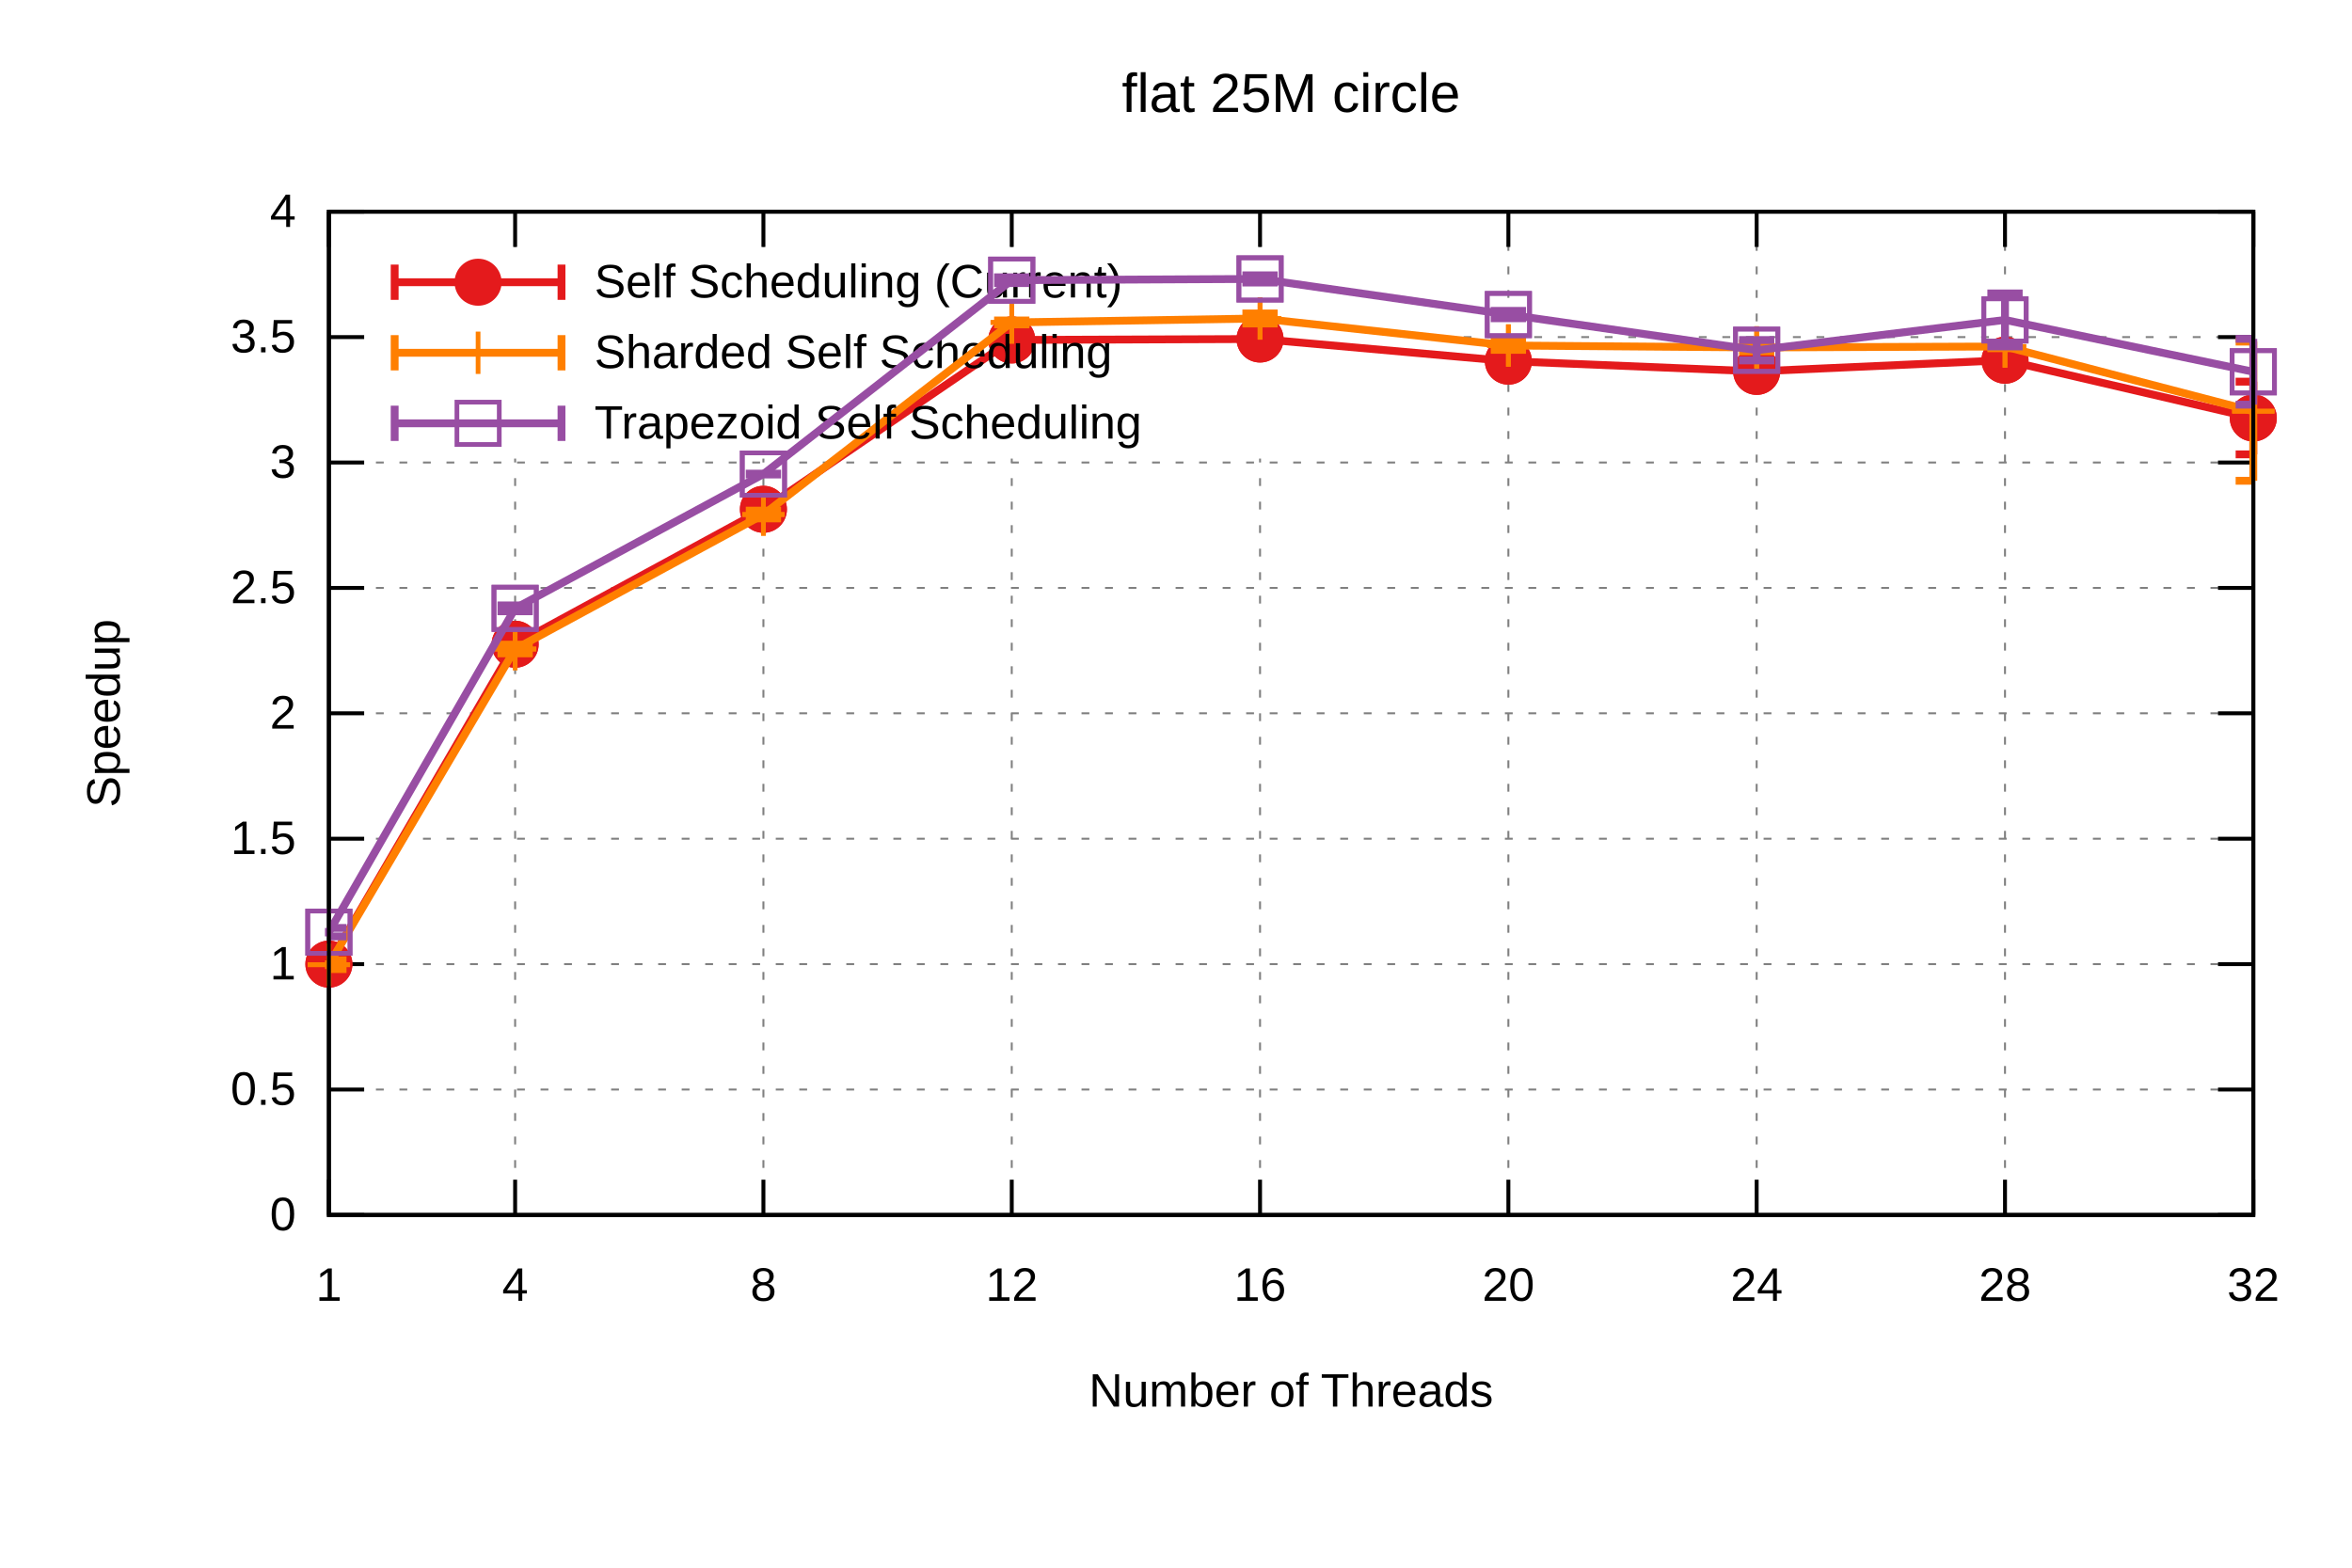
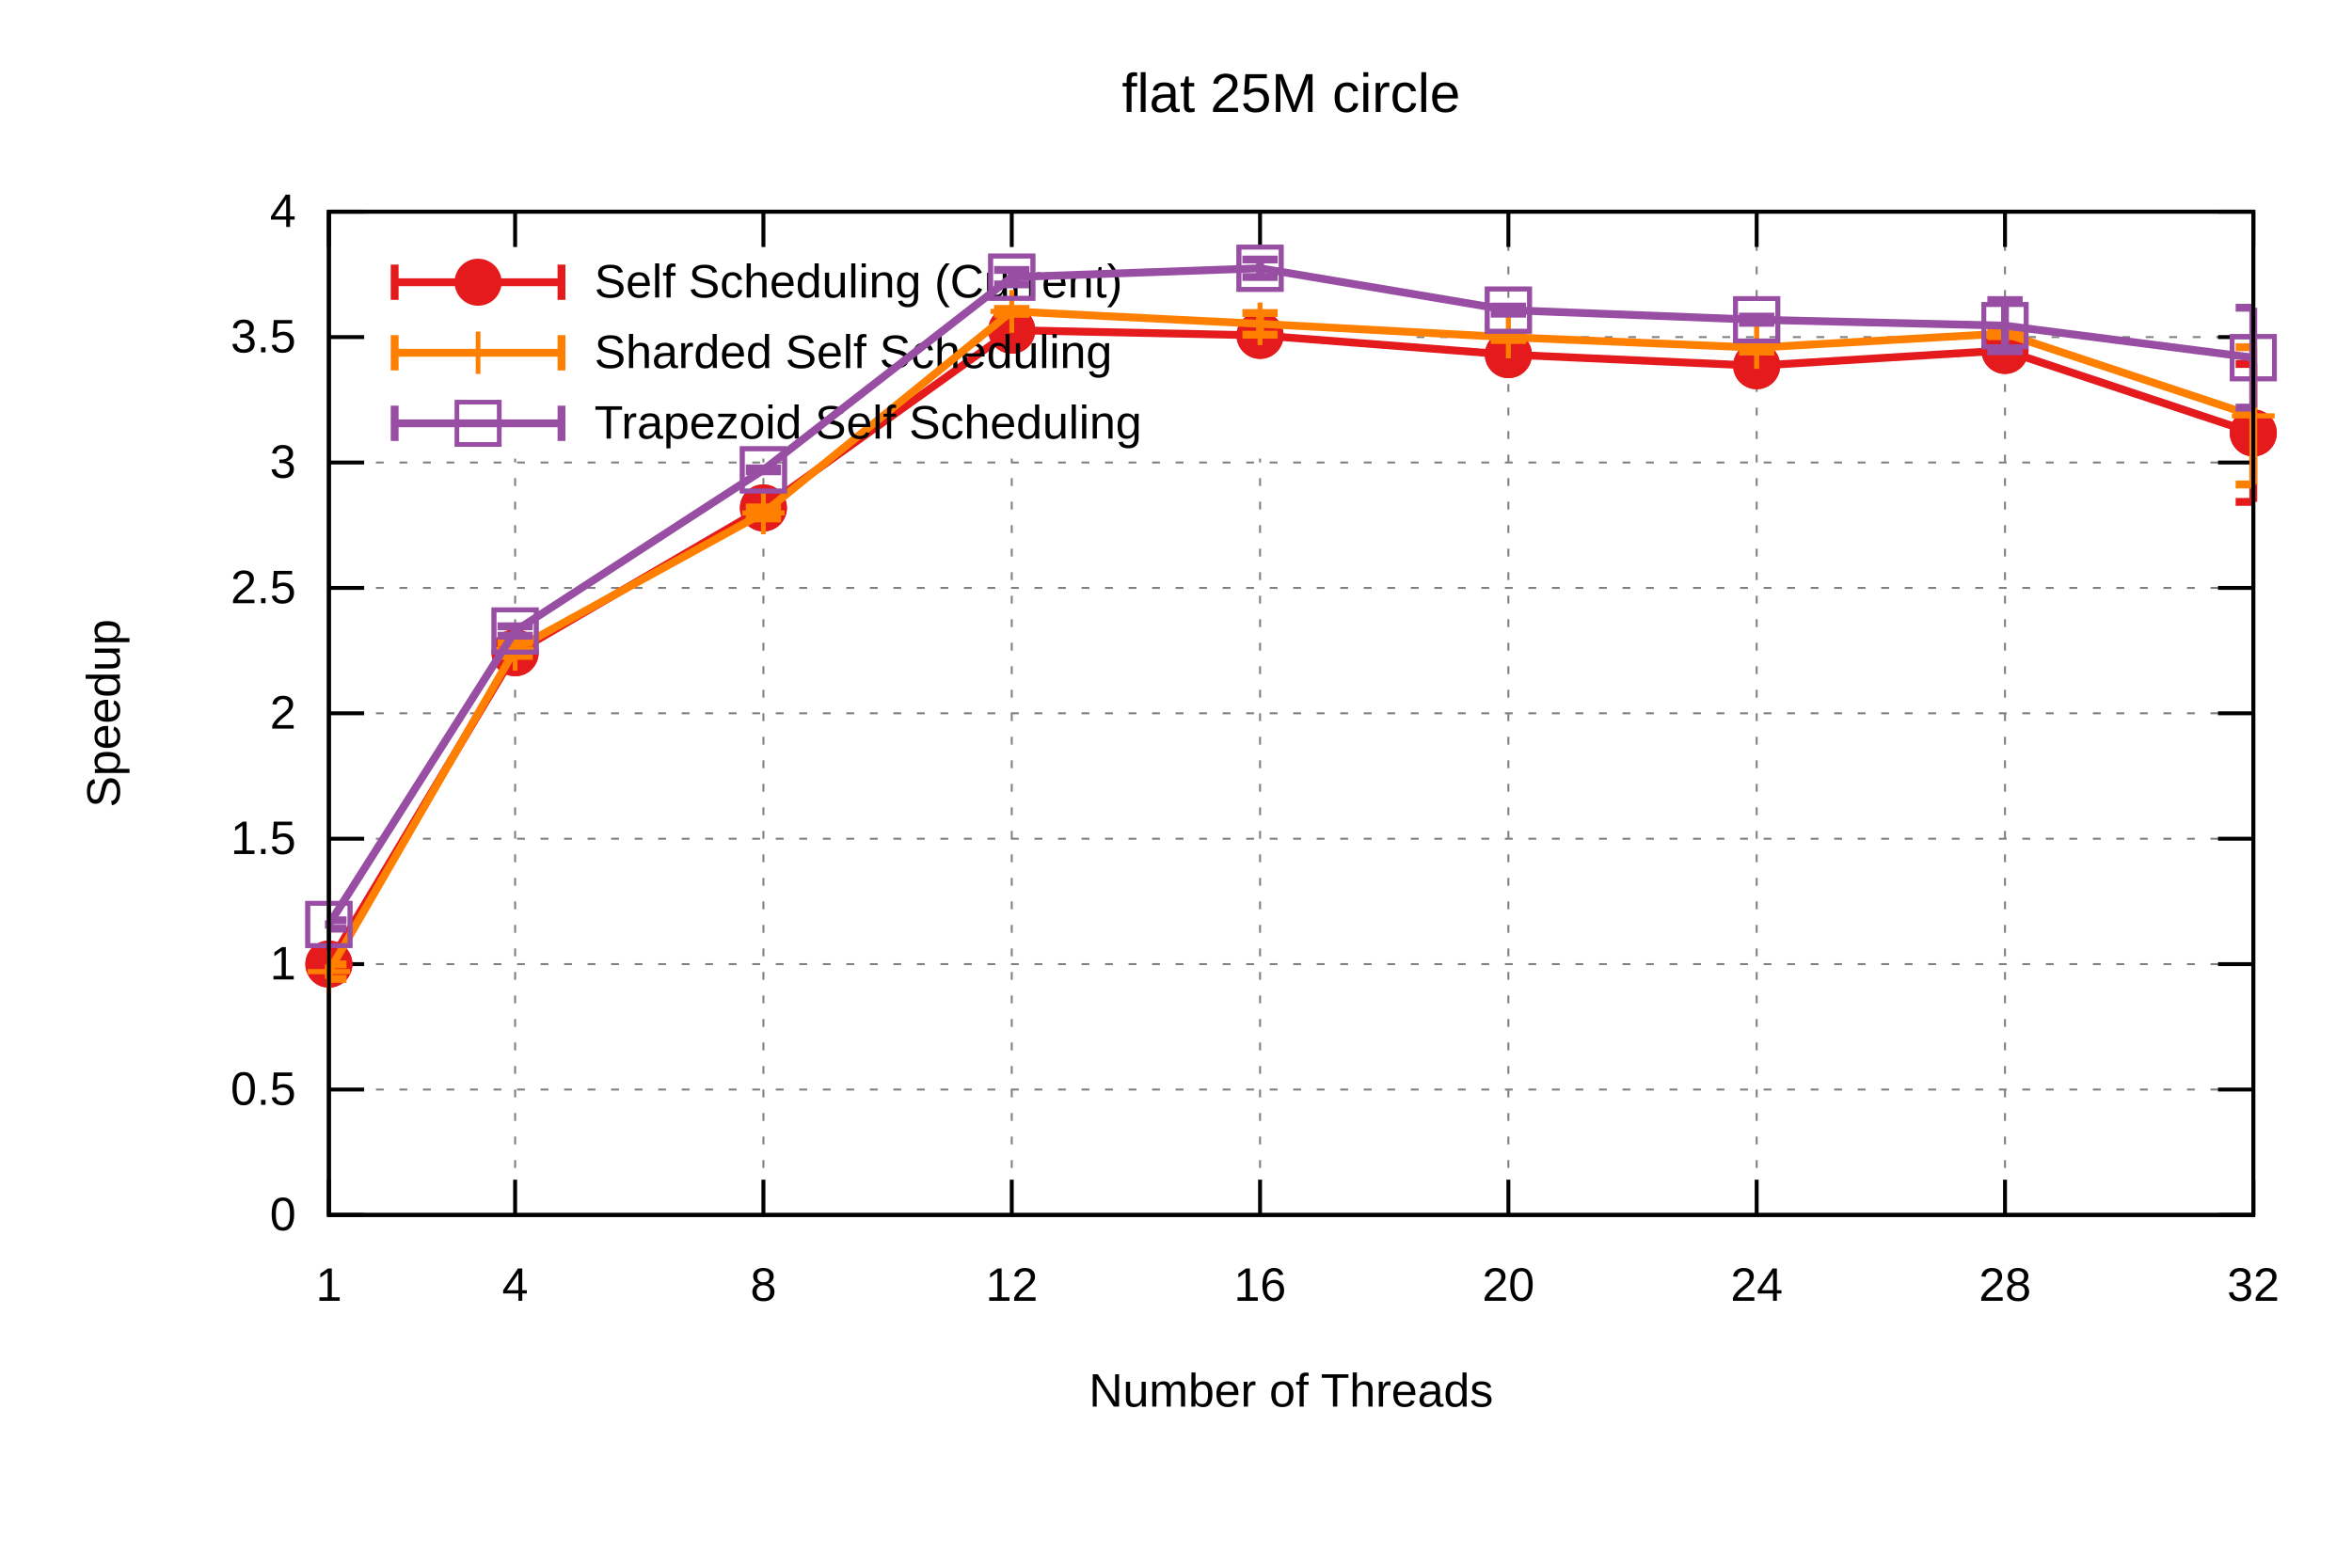
<svg xmlns="http://www.w3.org/2000/svg" xmlns:xlink="http://www.w3.org/1999/xlink" width="600" height="400" viewBox="0 0 600 400">
  <g id="gnuplot_canvas">
    <rect x="0" y="0" width="600" height="400" fill="none" />
    <defs>
      <circle id="gpDot" r="0.5" stroke-width="0.5" stroke="currentColor" />
      <path id="gpPt0" stroke-width="0.222" stroke="currentColor" d="M-1,0 h2 M0,-1 v2" />
      <path id="gpPt1" stroke-width="0.222" stroke="currentColor" d="M-1,-1 L1,1 M1,-1 L-1,1" />
      <path id="gpPt2" stroke-width="0.222" stroke="currentColor" d="M-1,0 L1,0 M0,-1 L0,1 M-1,-1 L1,1 M-1,1 L1,-1" />
      <rect id="gpPt3" stroke-width="0.222" stroke="currentColor" x="-1" y="-1" width="2" height="2" />
      <rect id="gpPt4" stroke-width="0.222" stroke="currentColor" fill="currentColor" x="-1" y="-1" width="2" height="2" />
      <circle id="gpPt5" stroke-width="0.222" stroke="currentColor" cx="0" cy="0" r="1" />
      <use xlink:href="#gpPt5" id="gpPt6" fill="currentColor" stroke="none" />
      <path id="gpPt7" stroke-width="0.222" stroke="currentColor" d="M0,-1.33 L-1.33,0.67 L1.33,0.67 z" />
      <use xlink:href="#gpPt7" id="gpPt8" fill="currentColor" stroke="none" />
      <use xlink:href="#gpPt7" id="gpPt9" stroke="currentColor" transform="rotate(180)" />
      <use xlink:href="#gpPt9" id="gpPt10" fill="currentColor" stroke="none" />
      <use xlink:href="#gpPt3" id="gpPt11" stroke="currentColor" transform="rotate(45)" />
      <use xlink:href="#gpPt11" id="gpPt12" fill="currentColor" stroke="none" />
      <path id="gpPt13" stroke-width="0.222" stroke="currentColor" d="M0,1.330 L1.265,0.411 L0.782,-1.067 L-0.782,-1.076 L-1.265,0.411 z" />
      <use xlink:href="#gpPt13" id="gpPt14" fill="currentColor" stroke="none" />
      <filter id="textbox" filterUnits="objectBoundingBox" x="0" y="0" height="1" width="1">
        <feFlood flood-color="white" flood-opacity="1" result="bgnd" />
        <feComposite in="SourceGraphic" in2="bgnd" operator="atop" />
      </filter>
      <filter id="greybox" filterUnits="objectBoundingBox" x="0" y="0" height="1" width="1">
        <feFlood flood-color="lightgrey" flood-opacity="1" result="grey" />
        <feComposite in="SourceGraphic" in2="grey" operator="atop" />
      </filter>
    </defs>
    <g fill="none" color="white" stroke="currentColor" stroke-width="1.00" stroke-linecap="butt" stroke-linejoin="miter">
</g>
    <g fill="none" color="black" stroke="currentColor" stroke-width="1.00" stroke-linecap="butt" stroke-linejoin="miter">
</g>
    <g fill="none" color="black" stroke="black" stroke-width="0.50" stroke-linecap="butt" stroke-linejoin="miter">
</g>
    <g fill="none" color="gray" stroke="currentColor" stroke-width="0.50" stroke-linecap="butt" stroke-linejoin="miter">
      <path stroke="gray" stroke-dasharray="2,4" class="gridline" d="M83.90,310.00 L574.82,310.00  " />
    </g>
    <g fill="none" color="gray" stroke="gray" stroke-width="1.00" stroke-linecap="butt" stroke-linejoin="miter">
</g>
    <g fill="none" color="black" stroke="currentColor" stroke-width="1.00" stroke-linecap="butt" stroke-linejoin="miter">
      <path stroke="black" d="M83.90,310.00 L92.90,310.00 M574.82,310.00 L565.82,310.00  " />
      <g transform="translate(75.51,313.90)" stroke="none" fill="black" font-family="Arial" font-size="12.00" text-anchor="end">
        <text>
          <tspan font-family="Arial"> 0</tspan>
        </text>
      </g>
    </g>
    <g fill="none" color="black" stroke="currentColor" stroke-width="1.00" stroke-linecap="butt" stroke-linejoin="miter">
</g>
    <g fill="none" color="black" stroke="black" stroke-width="0.50" stroke-linecap="butt" stroke-linejoin="miter">
</g>
    <g fill="none" color="gray" stroke="currentColor" stroke-width="0.50" stroke-linecap="butt" stroke-linejoin="miter">
      <path stroke="gray" stroke-dasharray="2,4" class="gridline" d="M83.90,278.00 L574.82,278.00  " />
    </g>
    <g fill="none" color="gray" stroke="gray" stroke-width="1.00" stroke-linecap="butt" stroke-linejoin="miter">
</g>
    <g fill="none" color="black" stroke="currentColor" stroke-width="1.00" stroke-linecap="butt" stroke-linejoin="miter">
      <path stroke="black" d="M83.90,278.00 L92.90,278.00 M574.82,278.00 L565.82,278.00  " />
      <g transform="translate(75.51,281.90)" stroke="none" fill="black" font-family="Arial" font-size="12.00" text-anchor="end">
        <text>
          <tspan font-family="Arial"> 0.5</tspan>
        </text>
      </g>
    </g>
    <g fill="none" color="black" stroke="currentColor" stroke-width="1.00" stroke-linecap="butt" stroke-linejoin="miter">
</g>
    <g fill="none" color="black" stroke="black" stroke-width="0.50" stroke-linecap="butt" stroke-linejoin="miter">
</g>
    <g fill="none" color="gray" stroke="currentColor" stroke-width="0.50" stroke-linecap="butt" stroke-linejoin="miter">
      <path stroke="gray" stroke-dasharray="2,4" class="gridline" d="M83.90,246.00 L574.82,246.00  " />
    </g>
    <g fill="none" color="gray" stroke="gray" stroke-width="1.00" stroke-linecap="butt" stroke-linejoin="miter">
</g>
    <g fill="none" color="black" stroke="currentColor" stroke-width="1.00" stroke-linecap="butt" stroke-linejoin="miter">
      <path stroke="black" d="M83.90,246.00 L92.90,246.00 M574.82,246.00 L565.82,246.00  " />
      <g transform="translate(75.51,249.90)" stroke="none" fill="black" font-family="Arial" font-size="12.00" text-anchor="end">
        <text>
          <tspan font-family="Arial"> 1</tspan>
        </text>
      </g>
    </g>
    <g fill="none" color="black" stroke="currentColor" stroke-width="1.00" stroke-linecap="butt" stroke-linejoin="miter">
</g>
    <g fill="none" color="black" stroke="black" stroke-width="0.50" stroke-linecap="butt" stroke-linejoin="miter">
</g>
    <g fill="none" color="gray" stroke="currentColor" stroke-width="0.50" stroke-linecap="butt" stroke-linejoin="miter">
      <path stroke="gray" stroke-dasharray="2,4" class="gridline" d="M83.90,214.00 L574.82,214.00  " />
    </g>
    <g fill="none" color="gray" stroke="gray" stroke-width="1.00" stroke-linecap="butt" stroke-linejoin="miter">
</g>
    <g fill="none" color="black" stroke="currentColor" stroke-width="1.00" stroke-linecap="butt" stroke-linejoin="miter">
      <path stroke="black" d="M83.90,214.00 L92.90,214.00 M574.82,214.00 L565.82,214.00  " />
      <g transform="translate(75.51,217.90)" stroke="none" fill="black" font-family="Arial" font-size="12.00" text-anchor="end">
        <text>
          <tspan font-family="Arial"> 1.5</tspan>
        </text>
      </g>
    </g>
    <g fill="none" color="black" stroke="currentColor" stroke-width="1.00" stroke-linecap="butt" stroke-linejoin="miter">
</g>
    <g fill="none" color="black" stroke="black" stroke-width="0.50" stroke-linecap="butt" stroke-linejoin="miter">
</g>
    <g fill="none" color="gray" stroke="currentColor" stroke-width="0.50" stroke-linecap="butt" stroke-linejoin="miter">
      <path stroke="gray" stroke-dasharray="2,4" class="gridline" d="M83.90,182.00 L574.82,182.00  " />
    </g>
    <g fill="none" color="gray" stroke="gray" stroke-width="1.00" stroke-linecap="butt" stroke-linejoin="miter">
</g>
    <g fill="none" color="black" stroke="currentColor" stroke-width="1.00" stroke-linecap="butt" stroke-linejoin="miter">
      <path stroke="black" d="M83.90,182.00 L92.90,182.00 M574.82,182.00 L565.82,182.00  " />
      <g transform="translate(75.51,185.90)" stroke="none" fill="black" font-family="Arial" font-size="12.00" text-anchor="end">
        <text>
          <tspan font-family="Arial"> 2</tspan>
        </text>
      </g>
    </g>
    <g fill="none" color="black" stroke="currentColor" stroke-width="1.00" stroke-linecap="butt" stroke-linejoin="miter">
</g>
    <g fill="none" color="black" stroke="black" stroke-width="0.50" stroke-linecap="butt" stroke-linejoin="miter">
</g>
    <g fill="none" color="gray" stroke="currentColor" stroke-width="0.50" stroke-linecap="butt" stroke-linejoin="miter">
      <path stroke="gray" stroke-dasharray="2,4" class="gridline" d="M83.90,150.01 L574.82,150.01  " />
    </g>
    <g fill="none" color="gray" stroke="gray" stroke-width="1.00" stroke-linecap="butt" stroke-linejoin="miter">
</g>
    <g fill="none" color="black" stroke="currentColor" stroke-width="1.00" stroke-linecap="butt" stroke-linejoin="miter">
      <path stroke="black" d="M83.90,150.01 L92.90,150.01 M574.82,150.01 L565.82,150.01  " />
      <g transform="translate(75.51,153.91)" stroke="none" fill="black" font-family="Arial" font-size="12.00" text-anchor="end">
        <text>
          <tspan font-family="Arial"> 2.5</tspan>
        </text>
      </g>
    </g>
    <g fill="none" color="black" stroke="currentColor" stroke-width="1.00" stroke-linecap="butt" stroke-linejoin="miter">
</g>
    <g fill="none" color="black" stroke="black" stroke-width="0.50" stroke-linecap="butt" stroke-linejoin="miter">
</g>
    <g fill="none" color="gray" stroke="currentColor" stroke-width="0.50" stroke-linecap="butt" stroke-linejoin="miter">
      <path stroke="gray" stroke-dasharray="2,4" class="gridline" d="M83.90,118.01 L574.82,118.01  " />
    </g>
    <g fill="none" color="gray" stroke="gray" stroke-width="1.00" stroke-linecap="butt" stroke-linejoin="miter">
</g>
    <g fill="none" color="black" stroke="currentColor" stroke-width="1.00" stroke-linecap="butt" stroke-linejoin="miter">
      <path stroke="black" d="M83.90,118.01 L92.90,118.01 M574.82,118.01 L565.82,118.01  " />
      <g transform="translate(75.51,121.91)" stroke="none" fill="black" font-family="Arial" font-size="12.00" text-anchor="end">
        <text>
          <tspan font-family="Arial"> 3</tspan>
        </text>
      </g>
    </g>
    <g fill="none" color="black" stroke="currentColor" stroke-width="1.00" stroke-linecap="butt" stroke-linejoin="miter">
</g>
    <g fill="none" color="black" stroke="black" stroke-width="0.50" stroke-linecap="butt" stroke-linejoin="miter">
</g>
    <g fill="none" color="gray" stroke="currentColor" stroke-width="0.50" stroke-linecap="butt" stroke-linejoin="miter">
      <path stroke="gray" stroke-dasharray="2,4" class="gridline" d="M83.90,86.01 L92.29,86.01 M361.38,86.01 L574.82,86.01  " />
    </g>
    <g fill="none" color="gray" stroke="gray" stroke-width="1.00" stroke-linecap="butt" stroke-linejoin="miter">
</g>
    <g fill="none" color="black" stroke="currentColor" stroke-width="1.00" stroke-linecap="butt" stroke-linejoin="miter">
      <path stroke="black" d="M83.90,86.01 L92.90,86.01 M574.82,86.01 L565.82,86.01  " />
      <g transform="translate(75.51,89.91)" stroke="none" fill="black" font-family="Arial" font-size="12.00" text-anchor="end">
        <text>
          <tspan font-family="Arial"> 3.5</tspan>
        </text>
      </g>
    </g>
    <g fill="none" color="black" stroke="currentColor" stroke-width="1.00" stroke-linecap="butt" stroke-linejoin="miter">
</g>
    <g fill="none" color="black" stroke="black" stroke-width="0.50" stroke-linecap="butt" stroke-linejoin="miter">
</g>
    <g fill="none" color="gray" stroke="currentColor" stroke-width="0.50" stroke-linecap="butt" stroke-linejoin="miter">
      <path stroke="gray" stroke-dasharray="2,4" class="gridline" d="M83.90,54.01 L574.82,54.01  " />
    </g>
    <g fill="none" color="gray" stroke="gray" stroke-width="1.00" stroke-linecap="butt" stroke-linejoin="miter">
</g>
    <g fill="none" color="black" stroke="currentColor" stroke-width="1.00" stroke-linecap="butt" stroke-linejoin="miter">
      <path stroke="black" d="M83.90,54.01 L92.90,54.01 M574.82,54.01 L565.82,54.01  " />
      <g transform="translate(75.51,57.91)" stroke="none" fill="black" font-family="Arial" font-size="12.00" text-anchor="end">
        <text>
          <tspan font-family="Arial"> 4</tspan>
        </text>
      </g>
    </g>
    <g fill="none" color="black" stroke="currentColor" stroke-width="1.00" stroke-linecap="butt" stroke-linejoin="miter">
</g>
    <g fill="none" color="black" stroke="black" stroke-width="0.50" stroke-linecap="butt" stroke-linejoin="miter">
</g>
    <g fill="none" color="gray" stroke="currentColor" stroke-width="0.50" stroke-linecap="butt" stroke-linejoin="miter">
      <path stroke="gray" stroke-dasharray="2,4" class="gridline" d="M83.90,310.00 L83.90,54.01  " />
    </g>
    <g fill="none" color="gray" stroke="gray" stroke-width="1.00" stroke-linecap="butt" stroke-linejoin="miter">
</g>
    <g fill="none" color="black" stroke="currentColor" stroke-width="1.00" stroke-linecap="butt" stroke-linejoin="miter">
      <path stroke="black" d="M83.90,310.00 L83.90,301.00 M83.90,54.01 L83.90,63.01  " />
      <g transform="translate(83.90,331.90)" stroke="none" fill="black" font-family="Arial" font-size="12.00" text-anchor="middle">
        <text>
          <tspan font-family="Arial"> 1</tspan>
        </text>
      </g>
    </g>
    <g fill="none" color="black" stroke="currentColor" stroke-width="1.00" stroke-linecap="butt" stroke-linejoin="miter">
</g>
    <g fill="none" color="black" stroke="black" stroke-width="0.50" stroke-linecap="butt" stroke-linejoin="miter">
</g>
    <g fill="none" color="gray" stroke="currentColor" stroke-width="0.50" stroke-linecap="butt" stroke-linejoin="miter">
      <path stroke="gray" stroke-dasharray="2,4" class="gridline" d="M131.41,310.00 L131.41,117.01 M131.41,63.01 L131.41,54.01  " />
    </g>
    <g fill="none" color="gray" stroke="gray" stroke-width="1.00" stroke-linecap="butt" stroke-linejoin="miter">
</g>
    <g fill="none" color="black" stroke="currentColor" stroke-width="1.00" stroke-linecap="butt" stroke-linejoin="miter">
      <path stroke="black" d="M131.41,310.00 L131.41,301.00 M131.41,54.01 L131.41,63.01  " />
      <g transform="translate(131.41,331.90)" stroke="none" fill="black" font-family="Arial" font-size="12.00" text-anchor="middle">
        <text>
          <tspan font-family="Arial"> 4</tspan>
        </text>
      </g>
    </g>
    <g fill="none" color="black" stroke="currentColor" stroke-width="1.00" stroke-linecap="butt" stroke-linejoin="miter">
</g>
    <g fill="none" color="black" stroke="black" stroke-width="0.50" stroke-linecap="butt" stroke-linejoin="miter">
</g>
    <g fill="none" color="gray" stroke="currentColor" stroke-width="0.50" stroke-linecap="butt" stroke-linejoin="miter">
      <path stroke="gray" stroke-dasharray="2,4" class="gridline" d="M194.75,310.00 L194.75,117.01 M194.75,63.01 L194.75,54.01  " />
    </g>
    <g fill="none" color="gray" stroke="gray" stroke-width="1.00" stroke-linecap="butt" stroke-linejoin="miter">
</g>
    <g fill="none" color="black" stroke="currentColor" stroke-width="1.00" stroke-linecap="butt" stroke-linejoin="miter">
      <path stroke="black" d="M194.75,310.00 L194.75,301.00 M194.75,54.01 L194.75,63.01  " />
      <g transform="translate(194.75,331.90)" stroke="none" fill="black" font-family="Arial" font-size="12.00" text-anchor="middle">
        <text>
          <tspan font-family="Arial"> 8</tspan>
        </text>
      </g>
    </g>
    <g fill="none" color="black" stroke="currentColor" stroke-width="1.00" stroke-linecap="butt" stroke-linejoin="miter">
</g>
    <g fill="none" color="black" stroke="black" stroke-width="0.50" stroke-linecap="butt" stroke-linejoin="miter">
</g>
    <g fill="none" color="gray" stroke="currentColor" stroke-width="0.50" stroke-linecap="butt" stroke-linejoin="miter">
      <path stroke="gray" stroke-dasharray="2,4" class="gridline" d="M258.10,310.00 L258.10,117.01 M258.10,63.01 L258.10,54.01  " />
    </g>
    <g fill="none" color="gray" stroke="gray" stroke-width="1.00" stroke-linecap="butt" stroke-linejoin="miter">
</g>
    <g fill="none" color="black" stroke="currentColor" stroke-width="1.00" stroke-linecap="butt" stroke-linejoin="miter">
      <path stroke="black" d="M258.10,310.00 L258.10,301.00 M258.10,54.01 L258.10,63.01  " />
      <g transform="translate(258.10,331.90)" stroke="none" fill="black" font-family="Arial" font-size="12.00" text-anchor="middle">
        <text>
          <tspan font-family="Arial"> 12</tspan>
        </text>
      </g>
    </g>
    <g fill="none" color="black" stroke="currentColor" stroke-width="1.00" stroke-linecap="butt" stroke-linejoin="miter">
</g>
    <g fill="none" color="black" stroke="black" stroke-width="0.50" stroke-linecap="butt" stroke-linejoin="miter">
</g>
    <g fill="none" color="gray" stroke="currentColor" stroke-width="0.50" stroke-linecap="butt" stroke-linejoin="miter">
      <path stroke="gray" stroke-dasharray="2,4" class="gridline" d="M321.44,310.00 L321.44,117.01 M321.44,63.01 L321.44,54.01  " />
    </g>
    <g fill="none" color="gray" stroke="gray" stroke-width="1.00" stroke-linecap="butt" stroke-linejoin="miter">
</g>
    <g fill="none" color="black" stroke="currentColor" stroke-width="1.00" stroke-linecap="butt" stroke-linejoin="miter">
      <path stroke="black" d="M321.44,310.00 L321.44,301.00 M321.44,54.01 L321.44,63.01  " />
      <g transform="translate(321.44,331.90)" stroke="none" fill="black" font-family="Arial" font-size="12.00" text-anchor="middle">
        <text>
          <tspan font-family="Arial"> 16</tspan>
        </text>
      </g>
    </g>
    <g fill="none" color="black" stroke="currentColor" stroke-width="1.00" stroke-linecap="butt" stroke-linejoin="miter">
</g>
    <g fill="none" color="black" stroke="black" stroke-width="0.50" stroke-linecap="butt" stroke-linejoin="miter">
</g>
    <g fill="none" color="gray" stroke="currentColor" stroke-width="0.50" stroke-linecap="butt" stroke-linejoin="miter">
      <path stroke="gray" stroke-dasharray="2,4" class="gridline" d="M384.79,310.00 L384.79,54.01  " />
    </g>
    <g fill="none" color="gray" stroke="gray" stroke-width="1.00" stroke-linecap="butt" stroke-linejoin="miter">
</g>
    <g fill="none" color="black" stroke="currentColor" stroke-width="1.00" stroke-linecap="butt" stroke-linejoin="miter">
      <path stroke="black" d="M384.79,310.00 L384.79,301.00 M384.79,54.01 L384.79,63.01  " />
      <g transform="translate(384.79,331.90)" stroke="none" fill="black" font-family="Arial" font-size="12.00" text-anchor="middle">
        <text>
          <tspan font-family="Arial"> 20</tspan>
        </text>
      </g>
    </g>
    <g fill="none" color="black" stroke="currentColor" stroke-width="1.00" stroke-linecap="butt" stroke-linejoin="miter">
</g>
    <g fill="none" color="black" stroke="black" stroke-width="0.50" stroke-linecap="butt" stroke-linejoin="miter">
</g>
    <g fill="none" color="gray" stroke="currentColor" stroke-width="0.50" stroke-linecap="butt" stroke-linejoin="miter">
      <path stroke="gray" stroke-dasharray="2,4" class="gridline" d="M448.13,310.00 L448.13,54.01  " />
    </g>
    <g fill="none" color="gray" stroke="gray" stroke-width="1.00" stroke-linecap="butt" stroke-linejoin="miter">
</g>
    <g fill="none" color="black" stroke="currentColor" stroke-width="1.00" stroke-linecap="butt" stroke-linejoin="miter">
      <path stroke="black" d="M448.13,310.00 L448.13,301.00 M448.13,54.01 L448.13,63.01  " />
      <g transform="translate(448.13,331.90)" stroke="none" fill="black" font-family="Arial" font-size="12.00" text-anchor="middle">
        <text>
          <tspan font-family="Arial"> 24</tspan>
        </text>
      </g>
    </g>
    <g fill="none" color="black" stroke="currentColor" stroke-width="1.00" stroke-linecap="butt" stroke-linejoin="miter">
</g>
    <g fill="none" color="black" stroke="black" stroke-width="0.50" stroke-linecap="butt" stroke-linejoin="miter">
</g>
    <g fill="none" color="gray" stroke="currentColor" stroke-width="0.50" stroke-linecap="butt" stroke-linejoin="miter">
      <path stroke="gray" stroke-dasharray="2,4" class="gridline" d="M511.48,310.00 L511.48,54.01  " />
    </g>
    <g fill="none" color="gray" stroke="gray" stroke-width="1.00" stroke-linecap="butt" stroke-linejoin="miter">
</g>
    <g fill="none" color="black" stroke="currentColor" stroke-width="1.00" stroke-linecap="butt" stroke-linejoin="miter">
      <path stroke="black" d="M511.48,310.00 L511.48,301.00 M511.48,54.01 L511.48,63.01  " />
      <g transform="translate(511.48,331.90)" stroke="none" fill="black" font-family="Arial" font-size="12.00" text-anchor="middle">
        <text>
          <tspan font-family="Arial"> 28</tspan>
        </text>
      </g>
    </g>
    <g fill="none" color="black" stroke="currentColor" stroke-width="1.00" stroke-linecap="butt" stroke-linejoin="miter">
</g>
    <g fill="none" color="black" stroke="black" stroke-width="0.50" stroke-linecap="butt" stroke-linejoin="miter">
</g>
    <g fill="none" color="gray" stroke="currentColor" stroke-width="0.50" stroke-linecap="butt" stroke-linejoin="miter">
      <path stroke="gray" stroke-dasharray="2,4" class="gridline" d="M574.82,310.00 L574.82,54.01  " />
    </g>
    <g fill="none" color="gray" stroke="gray" stroke-width="1.00" stroke-linecap="butt" stroke-linejoin="miter">
</g>
    <g fill="none" color="black" stroke="currentColor" stroke-width="1.00" stroke-linecap="butt" stroke-linejoin="miter">
      <path stroke="black" d="M574.82,310.00 L574.82,301.00 M574.82,54.01 L574.82,63.01  " />
      <g transform="translate(574.82,331.90)" stroke="none" fill="black" font-family="Arial" font-size="12.00" text-anchor="middle">
        <text>
          <tspan font-family="Arial"> 32</tspan>
        </text>
      </g>
    </g>
    <g fill="none" color="black" stroke="currentColor" stroke-width="1.00" stroke-linecap="butt" stroke-linejoin="miter">
</g>
    <g fill="none" color="black" stroke="currentColor" stroke-width="1.00" stroke-linecap="butt" stroke-linejoin="miter">
      <path stroke="black" d="M83.90,54.01 L83.90,310.00 L574.82,310.00 L574.82,54.01 L83.90,54.01 Z  " />
    </g>
    <g fill="none" color="black" stroke="currentColor" stroke-width="1.00" stroke-linecap="butt" stroke-linejoin="miter">
      <g transform="translate(30.55,182.01) rotate(270)" stroke="none" fill="black" font-family="Arial" font-size="12.00" text-anchor="middle">
        <text>
          <tspan font-family="Arial">Speedup</tspan>
        </text>
      </g>
    </g>
    <g fill="none" color="black" stroke="currentColor" stroke-width="1.00" stroke-linecap="butt" stroke-linejoin="miter">
      <g transform="translate(329.36,358.90)" stroke="none" fill="black" font-family="Arial" font-size="12.00" text-anchor="middle">
        <text>
          <tspan font-family="Arial">Number of Threads</tspan>
        </text>
      </g>
    </g>
    <g fill="none" color="black" stroke="currentColor" stroke-width="1.00" stroke-linecap="butt" stroke-linejoin="miter">
</g>
    <g id="gnuplot_plot_1">
      <g fill="none" color="white" stroke="currentColor" stroke-width="2.00" stroke-linecap="butt" stroke-linejoin="miter">
</g>
      <g fill="none" color="black" stroke="currentColor" stroke-width="2.00" stroke-linecap="butt" stroke-linejoin="miter">
        <g transform="translate(151.63,75.91)" stroke="none" fill="black" font-family="Arial" font-size="12.00" text-anchor="start">
          <text>
            <tspan font-family="Arial">Self Scheduling (Current)</tspan>
          </text>
        </g>
      </g>
      <g fill="none" color="black" stroke="currentColor" stroke-width="2.00" stroke-linecap="butt" stroke-linejoin="miter">
-         <path stroke="rgb(228,  26,  28)" d="M100.68,72.01 L143.24,72.01 M100.68,67.51 L100.68,76.51 M143.24,67.51 L143.24,76.51 M83.90,247.07 L83.90,244.94   M83.90,247.07 L88.40,247.07 M83.90,244.94 L88.40,244.94 M131.41,165.15 L131.41,163.61 M126.91,165.15 L135.91,165.15   M126.91,163.61 L135.91,163.61 M194.75,130.34 L194.75,129.56 M190.25,130.34 L199.25,130.34 M190.25,129.56 L199.25,129.56   M258.10,89.60 L258.10,83.88 M253.60,89.60 L262.60,89.60 M253.60,83.88 L262.60,83.88 M321.44,87.28 L321.44,85.73   M316.94,87.28 L325.94,87.28 M316.94,85.73 L325.94,85.73 M384.79,93.13 L384.79,91.18 M380.29,93.13 L389.29,93.13   M380.29,91.18 L389.29,91.18 M448.13,95.22 L448.13,94.31 M443.63,95.22 L452.63,95.22 M443.63,94.31 L452.63,94.31   M511.48,92.67 L511.48,91.15 M506.98,92.67 L515.98,92.67 M506.98,91.15 L515.98,91.15 M574.82,115.93 L574.82,97.38   M570.32,115.93 L574.82,115.93 M570.32,97.38 L574.82,97.38  " />
+         <path stroke="rgb(228,  26,  28)" d="M100.68,72.01 L143.24,72.01 M100.68,67.51 L100.68,76.51 M143.24,67.51 L143.24,76.51 M83.90,247.00 L83.90,245.01   M83.90,247.00 L88.40,247.00 M83.90,245.01 L88.40,245.01 M131.41,167.79 L131.41,165.30 M126.91,167.79 L135.91,167.79   M126.91,165.30 L135.91,165.30 M194.75,129.91 L194.75,129.28 M190.25,129.91 L199.25,129.91 M190.25,129.28 L199.25,129.28   M258.10,85.52 L258.10,82.98 M253.60,85.52 L262.60,85.52 M253.60,82.98 L262.60,82.98 M321.44,88.00 L321.44,83.14   M316.94,88.00 L325.94,88.00 M316.94,83.14 L325.94,83.14 M384.79,91.22 L384.79,89.74 M380.29,91.22 L389.29,91.22   M380.29,89.74 L389.29,89.74 M448.13,94.23 L448.13,92.40 M443.63,94.23 L452.63,94.23 M443.63,92.40 L452.63,92.40   M511.48,90.57 L511.48,88.25 M506.98,90.57 L515.98,90.57 M506.98,88.25 L515.98,88.25 M574.82,128.06 L574.82,92.87   M570.32,128.06 L574.82,128.06 M570.32,92.87 L574.82,92.87  " />
      </g>
      <g fill="none" color="black" stroke="currentColor" stroke-width="2.00" stroke-linecap="butt" stroke-linejoin="miter">
        <use xlink:href="#gpPt6" transform="translate(83.90,246.00) scale(5.40)" color="rgb(228,  26,  28)" />
-         <use xlink:href="#gpPt6" transform="translate(131.41,164.38) scale(5.40)" color="rgb(228,  26,  28)" />
-         <use xlink:href="#gpPt6" transform="translate(194.75,129.95) scale(5.40)" color="rgb(228,  26,  28)" />
-         <use xlink:href="#gpPt6" transform="translate(258.10,86.74) scale(5.40)" color="rgb(228,  26,  28)" />
-         <use xlink:href="#gpPt6" transform="translate(321.44,86.50) scale(5.40)" color="rgb(228,  26,  28)" />
-         <use xlink:href="#gpPt6" transform="translate(384.79,92.15) scale(5.40)" color="rgb(228,  26,  28)" />
-         <use xlink:href="#gpPt6" transform="translate(448.13,94.76) scale(5.40)" color="rgb(228,  26,  28)" />
-         <use xlink:href="#gpPt6" transform="translate(511.48,91.91) scale(5.40)" color="rgb(228,  26,  28)" />
-         <use xlink:href="#gpPt6" transform="translate(574.82,106.65) scale(5.40)" color="rgb(228,  26,  28)" />
+         <use xlink:href="#gpPt6" transform="translate(131.41,166.55) scale(5.40)" color="rgb(228,  26,  28)" />
+         <use xlink:href="#gpPt6" transform="translate(194.75,129.60) scale(5.40)" color="rgb(228,  26,  28)" />
+         <use xlink:href="#gpPt6" transform="translate(258.10,84.25) scale(5.40)" color="rgb(228,  26,  28)" />
+         <use xlink:href="#gpPt6" transform="translate(321.44,85.57) scale(5.40)" color="rgb(228,  26,  28)" />
+         <use xlink:href="#gpPt6" transform="translate(384.79,90.48) scale(5.40)" color="rgb(228,  26,  28)" />
+         <use xlink:href="#gpPt6" transform="translate(448.13,93.31) scale(5.40)" color="rgb(228,  26,  28)" />
+         <use xlink:href="#gpPt6" transform="translate(511.48,89.41) scale(5.40)" color="rgb(228,  26,  28)" />
+         <use xlink:href="#gpPt6" transform="translate(574.82,110.46) scale(5.40)" color="rgb(228,  26,  28)" />
        <use xlink:href="#gpPt6" transform="translate(121.96,72.01) scale(5.40)" color="rgb(228,  26,  28)" />
      </g>
    </g>
    <g id="gnuplot_plot_2">
      <g fill="none" color="black" stroke="currentColor" stroke-width="2.00" stroke-linecap="butt" stroke-linejoin="miter">
-         <path stroke="rgb(228,  26,  28)" d="M83.90,246.00 L131.41,164.38 L194.75,129.95 L258.10,86.74 L321.44,86.50 L384.79,92.15 L448.13,94.76 L511.48,91.91   L574.82,106.65  " />
+         <path stroke="rgb(228,  26,  28)" d="M83.90,246.00 L131.41,166.55 L194.75,129.60 L258.10,84.25 L321.44,85.57 L384.79,90.48 L448.13,93.31 L511.48,89.41   L574.82,110.46  " />
        <use xlink:href="#gpPt6" transform="translate(83.90,246.00) scale(5.40)" color="rgb(228,  26,  28)" />
-         <use xlink:href="#gpPt6" transform="translate(131.41,164.38) scale(5.40)" color="rgb(228,  26,  28)" />
-         <use xlink:href="#gpPt6" transform="translate(194.75,129.95) scale(5.40)" color="rgb(228,  26,  28)" />
-         <use xlink:href="#gpPt6" transform="translate(258.10,86.74) scale(5.40)" color="rgb(228,  26,  28)" />
-         <use xlink:href="#gpPt6" transform="translate(321.44,86.50) scale(5.40)" color="rgb(228,  26,  28)" />
-         <use xlink:href="#gpPt6" transform="translate(384.79,92.15) scale(5.40)" color="rgb(228,  26,  28)" />
-         <use xlink:href="#gpPt6" transform="translate(448.13,94.76) scale(5.40)" color="rgb(228,  26,  28)" />
-         <use xlink:href="#gpPt6" transform="translate(511.48,91.91) scale(5.40)" color="rgb(228,  26,  28)" />
-         <use xlink:href="#gpPt6" transform="translate(574.82,106.65) scale(5.40)" color="rgb(228,  26,  28)" />
+         <use xlink:href="#gpPt6" transform="translate(131.41,166.55) scale(5.40)" color="rgb(228,  26,  28)" />
+         <use xlink:href="#gpPt6" transform="translate(194.75,129.60) scale(5.40)" color="rgb(228,  26,  28)" />
+         <use xlink:href="#gpPt6" transform="translate(258.10,84.25) scale(5.40)" color="rgb(228,  26,  28)" />
+         <use xlink:href="#gpPt6" transform="translate(321.44,85.57) scale(5.40)" color="rgb(228,  26,  28)" />
+         <use xlink:href="#gpPt6" transform="translate(384.79,90.48) scale(5.40)" color="rgb(228,  26,  28)" />
+         <use xlink:href="#gpPt6" transform="translate(448.13,93.31) scale(5.40)" color="rgb(228,  26,  28)" />
+         <use xlink:href="#gpPt6" transform="translate(511.48,89.41) scale(5.40)" color="rgb(228,  26,  28)" />
+         <use xlink:href="#gpPt6" transform="translate(574.82,110.46) scale(5.40)" color="rgb(228,  26,  28)" />
      </g>
    </g>
    <g id="gnuplot_plot_3">
      <g fill="none" color="black" stroke="currentColor" stroke-width="2.00" stroke-linecap="butt" stroke-linejoin="miter">
        <g transform="translate(151.63,93.91)" stroke="none" fill="black" font-family="Arial" font-size="12.00" text-anchor="start">
          <text>
            <tspan font-family="Arial">Sharded Self Scheduling</tspan>
          </text>
        </g>
      </g>
      <g fill="none" color="black" stroke="currentColor" stroke-width="2.00" stroke-linecap="butt" stroke-linejoin="miter">
-         <path stroke="rgb(255, 127,   0)" d="M100.68,90.01 L143.24,90.01 M100.68,85.51 L100.68,94.51 M143.24,85.51 L143.24,94.51 M83.90,247.26 L83.90,245.04   M83.90,247.26 L88.40,247.26 M83.90,245.04 L88.40,245.04 M131.41,166.71 L131.41,164.49 M126.91,166.71 L135.91,166.71   M126.91,164.49 L135.91,164.49 M194.75,132.27 L194.75,130.29 M190.25,132.27 L199.25,132.27 M190.25,130.29 L199.25,130.29   M258.10,82.77 L258.10,81.77 M253.60,82.77 L262.60,82.77 M253.60,81.77 L262.60,81.77 M321.44,82.54 L321.44,79.98   M316.94,82.54 L325.94,82.54 M316.94,79.98 L325.94,79.98 M384.79,89.26 L384.79,87.06 M380.29,89.26 L389.29,89.26   M380.29,87.06 L389.29,87.06 M448.13,89.65 L448.13,87.65 M443.63,89.65 L452.63,89.65 M443.63,87.65 L452.63,87.65   M511.48,88.85 L511.48,87.97 M506.98,88.85 L515.98,88.85 M506.98,87.97 L515.98,87.97 M574.82,122.67 L574.82,87.16   M570.32,122.67 L574.82,122.67 M570.32,87.16 L574.82,87.16  " />
-       </g>
-       <g fill="none" color="black" stroke="currentColor" stroke-width="2.00" stroke-linecap="butt" stroke-linejoin="miter">
-         <use xlink:href="#gpPt0" transform="translate(83.90,246.15) scale(5.40)" color="rgb(255, 127,   0)" />
-         <use xlink:href="#gpPt0" transform="translate(131.41,165.60) scale(5.40)" color="rgb(255, 127,   0)" />
-         <use xlink:href="#gpPt0" transform="translate(194.75,131.28) scale(5.40)" color="rgb(255, 127,   0)" />
-         <use xlink:href="#gpPt0" transform="translate(258.10,82.27) scale(5.40)" color="rgb(255, 127,   0)" />
-         <use xlink:href="#gpPt0" transform="translate(321.44,81.26) scale(5.40)" color="rgb(255, 127,   0)" />
-         <use xlink:href="#gpPt0" transform="translate(384.79,88.16) scale(5.40)" color="rgb(255, 127,   0)" />
-         <use xlink:href="#gpPt0" transform="translate(448.13,88.65) scale(5.40)" color="rgb(255, 127,   0)" />
-         <use xlink:href="#gpPt0" transform="translate(511.48,88.41) scale(5.40)" color="rgb(255, 127,   0)" />
-         <use xlink:href="#gpPt0" transform="translate(574.82,104.92) scale(5.40)" color="rgb(255, 127,   0)" />
+         <path stroke="rgb(255, 127,   0)" d="M100.68,90.01 L143.24,90.01 M100.68,85.51 L100.68,94.51 M143.24,85.51 L143.24,94.51 M83.90,249.77 L83.90,246.06   M83.90,249.77 L88.40,249.77 M83.90,246.06 L88.40,246.06 M131.41,167.36 L131.41,164.03 M126.91,167.36 L135.91,167.36   M126.91,164.03 L135.91,164.03 M194.75,132.28 L194.75,129.46 M190.25,132.28 L199.25,132.28 M190.25,129.46 L199.25,129.46   M258.10,80.09 L258.10,78.82 M253.60,80.09 L262.60,80.09 M253.60,78.82 L262.60,78.82 M321.44,85.39 L321.44,79.87   M316.94,85.39 L325.94,85.39 M316.94,79.87 L325.94,79.87 M384.79,86.76 L384.79,85.32 M380.29,86.76 L389.29,86.76   M380.29,85.32 L389.29,85.32 M448.13,89.72 L448.13,87.67 M443.63,89.72 L452.63,89.72 M443.63,87.67 L452.63,87.67   M511.48,85.76 L511.48,84.42 M506.98,85.76 L515.98,85.76 M506.98,84.42 L515.98,84.42 M574.82,123.62 L574.82,88.59   M570.32,123.62 L574.82,123.62 M570.32,88.59 L574.82,88.59  " />
+       </g>
+       <g fill="none" color="black" stroke="currentColor" stroke-width="2.00" stroke-linecap="butt" stroke-linejoin="miter">
+         <use xlink:href="#gpPt0" transform="translate(83.90,247.91) scale(5.40)" color="rgb(255, 127,   0)" />
+         <use xlink:href="#gpPt0" transform="translate(131.41,165.69) scale(5.40)" color="rgb(255, 127,   0)" />
+         <use xlink:href="#gpPt0" transform="translate(194.75,130.87) scale(5.40)" color="rgb(255, 127,   0)" />
+         <use xlink:href="#gpPt0" transform="translate(258.10,79.46) scale(5.40)" color="rgb(255, 127,   0)" />
+         <use xlink:href="#gpPt0" transform="translate(321.44,82.63) scale(5.40)" color="rgb(255, 127,   0)" />
+         <use xlink:href="#gpPt0" transform="translate(384.79,86.04) scale(5.40)" color="rgb(255, 127,   0)" />
+         <use xlink:href="#gpPt0" transform="translate(448.13,88.70) scale(5.40)" color="rgb(255, 127,   0)" />
+         <use xlink:href="#gpPt0" transform="translate(511.48,85.09) scale(5.40)" color="rgb(255, 127,   0)" />
+         <use xlink:href="#gpPt0" transform="translate(574.82,106.11) scale(5.40)" color="rgb(255, 127,   0)" />
        <use xlink:href="#gpPt0" transform="translate(121.96,90.01) scale(5.40)" color="rgb(255, 127,   0)" />
      </g>
    </g>
    <g id="gnuplot_plot_4">
      <g fill="none" color="black" stroke="currentColor" stroke-width="2.00" stroke-linecap="butt" stroke-linejoin="miter">
-         <path stroke="rgb(255, 127,   0)" d="M83.90,246.15 L131.41,165.60 L194.75,131.28 L258.10,82.27 L321.44,81.26 L384.79,88.16 L448.13,88.65 L511.48,88.41   L574.82,104.92  " />
-         <use xlink:href="#gpPt0" transform="translate(83.90,246.15) scale(5.40)" color="rgb(255, 127,   0)" />
-         <use xlink:href="#gpPt0" transform="translate(131.41,165.60) scale(5.40)" color="rgb(255, 127,   0)" />
-         <use xlink:href="#gpPt0" transform="translate(194.75,131.28) scale(5.40)" color="rgb(255, 127,   0)" />
-         <use xlink:href="#gpPt0" transform="translate(258.10,82.27) scale(5.40)" color="rgb(255, 127,   0)" />
-         <use xlink:href="#gpPt0" transform="translate(321.44,81.26) scale(5.40)" color="rgb(255, 127,   0)" />
-         <use xlink:href="#gpPt0" transform="translate(384.79,88.16) scale(5.40)" color="rgb(255, 127,   0)" />
-         <use xlink:href="#gpPt0" transform="translate(448.13,88.65) scale(5.40)" color="rgb(255, 127,   0)" />
-         <use xlink:href="#gpPt0" transform="translate(511.48,88.41) scale(5.40)" color="rgb(255, 127,   0)" />
-         <use xlink:href="#gpPt0" transform="translate(574.82,104.92) scale(5.40)" color="rgb(255, 127,   0)" />
+         <path stroke="rgb(255, 127,   0)" d="M83.90,247.91 L131.41,165.69 L194.75,130.87 L258.10,79.46 L321.44,82.63 L384.79,86.04 L448.13,88.70 L511.48,85.09   L574.82,106.11  " />
+         <use xlink:href="#gpPt0" transform="translate(83.90,247.91) scale(5.40)" color="rgb(255, 127,   0)" />
+         <use xlink:href="#gpPt0" transform="translate(131.41,165.69) scale(5.40)" color="rgb(255, 127,   0)" />
+         <use xlink:href="#gpPt0" transform="translate(194.75,130.87) scale(5.40)" color="rgb(255, 127,   0)" />
+         <use xlink:href="#gpPt0" transform="translate(258.10,79.46) scale(5.40)" color="rgb(255, 127,   0)" />
+         <use xlink:href="#gpPt0" transform="translate(321.44,82.63) scale(5.40)" color="rgb(255, 127,   0)" />
+         <use xlink:href="#gpPt0" transform="translate(384.79,86.04) scale(5.40)" color="rgb(255, 127,   0)" />
+         <use xlink:href="#gpPt0" transform="translate(448.13,88.70) scale(5.40)" color="rgb(255, 127,   0)" />
+         <use xlink:href="#gpPt0" transform="translate(511.48,85.09) scale(5.40)" color="rgb(255, 127,   0)" />
+         <use xlink:href="#gpPt0" transform="translate(574.82,106.11) scale(5.40)" color="rgb(255, 127,   0)" />
      </g>
    </g>
    <g id="gnuplot_plot_5">
      <g fill="none" color="black" stroke="currentColor" stroke-width="2.00" stroke-linecap="butt" stroke-linejoin="miter">
        <g transform="translate(151.63,111.91)" stroke="none" fill="black" font-family="Arial" font-size="12.00" text-anchor="start">
          <text>
            <tspan font-family="Arial">Trapezoid Self Scheduling</tspan>
          </text>
        </g>
      </g>
      <g fill="none" color="black" stroke="currentColor" stroke-width="2.00" stroke-linecap="butt" stroke-linejoin="miter">
-         <path stroke="rgb(152,  78, 163)" d="M100.68,108.01 L143.24,108.01 M100.68,103.51 L100.68,112.51 M143.24,103.51 L143.24,112.51 M83.90,238.93 L83.90,236.77   M83.90,238.93 L88.40,238.93 M83.90,236.77 L88.40,236.77 M131.41,155.97 L131.41,154.47 M126.91,155.97 L135.91,155.97   M126.91,154.47 L135.91,154.47 M194.75,121.07 L194.75,120.85 M190.25,121.07 L199.25,121.07 M190.25,120.85 L199.25,120.85   M258.10,72.23 L258.10,70.75 M253.60,72.23 L262.60,72.23 M253.60,70.75 L262.60,70.75 M321.44,72.09 L321.44,70.25   M316.94,72.09 L325.94,72.09 M316.94,70.25 L325.94,70.25 M384.79,81.20 L384.79,79.32 M380.29,81.20 L389.29,81.20   M380.29,79.32 L389.29,79.32 M448.13,91.96 L448.13,86.76 M443.63,91.96 L452.63,91.96 M443.63,86.76 L452.63,86.76   M511.48,88.39 L511.48,74.87 M506.98,88.39 L515.98,88.39 M506.98,74.87 L515.98,74.87 M574.82,103.25 L574.82,86.46   M570.32,103.25 L574.82,103.25 M570.32,86.46 L574.82,86.46  " />
-       </g>
-       <g fill="none" color="black" stroke="currentColor" stroke-width="2.00" stroke-linecap="butt" stroke-linejoin="miter">
-         <use xlink:href="#gpPt3" transform="translate(83.90,237.85) scale(5.40)" color="rgb(152,  78, 163)" />
-         <use xlink:href="#gpPt3" transform="translate(131.41,155.22) scale(5.40)" color="rgb(152,  78, 163)" />
-         <use xlink:href="#gpPt3" transform="translate(194.75,120.96) scale(5.40)" color="rgb(152,  78, 163)" />
-         <use xlink:href="#gpPt3" transform="translate(258.10,71.49) scale(5.40)" color="rgb(152,  78, 163)" />
-         <use xlink:href="#gpPt3" transform="translate(321.44,71.17) scale(5.40)" color="rgb(152,  78, 163)" />
-         <use xlink:href="#gpPt3" transform="translate(384.79,80.26) scale(5.40)" color="rgb(152,  78, 163)" />
-         <use xlink:href="#gpPt3" transform="translate(448.13,89.36) scale(5.40)" color="rgb(152,  78, 163)" />
-         <use xlink:href="#gpPt3" transform="translate(511.48,81.63) scale(5.40)" color="rgb(152,  78, 163)" />
-         <use xlink:href="#gpPt3" transform="translate(574.82,94.86) scale(5.40)" color="rgb(152,  78, 163)" />
+         <path stroke="rgb(152,  78, 163)" d="M100.68,108.01 L143.24,108.01 M100.68,103.51 L100.68,112.51 M143.24,103.51 L143.24,112.51 M83.90,236.95 L83.90,234.82   M83.90,236.95 L88.40,236.95 M83.90,234.82 L88.40,234.82 M131.41,162.20 L131.41,159.80 M126.91,162.20 L135.91,162.20   M126.91,159.80 L135.91,159.80 M194.75,120.26 L194.75,119.51 M190.25,120.26 L199.25,120.26 M190.25,119.51 L199.25,119.51   M258.10,72.56 L258.10,68.88 M253.60,72.56 L262.60,72.56 M253.60,68.88 L262.60,68.88 M321.44,70.68 L321.44,66.22   M316.94,70.68 L325.94,70.68 M316.94,66.22 L325.94,66.22 M384.79,80.04 L384.79,78.22 M380.29,80.04 L389.29,80.04   M380.29,78.22 L389.29,78.22 M448.13,82.37 L448.13,80.78 M443.63,82.37 L452.63,82.37 M443.63,80.78 L452.63,80.78   M511.48,89.62 L511.48,76.56 M506.98,89.62 L515.98,89.62 M506.98,76.56 L515.98,76.56 M574.82,104.00 L574.82,78.52   M570.32,104.00 L574.82,104.00 M570.32,78.52 L574.82,78.52  " />
+       </g>
+       <g fill="none" color="black" stroke="currentColor" stroke-width="2.00" stroke-linecap="butt" stroke-linejoin="miter">
+         <use xlink:href="#gpPt3" transform="translate(83.90,235.88) scale(5.40)" color="rgb(152,  78, 163)" />
+         <use xlink:href="#gpPt3" transform="translate(131.41,161.00) scale(5.40)" color="rgb(152,  78, 163)" />
+         <use xlink:href="#gpPt3" transform="translate(194.75,119.89) scale(5.40)" color="rgb(152,  78, 163)" />
+         <use xlink:href="#gpPt3" transform="translate(258.10,70.72) scale(5.40)" color="rgb(152,  78, 163)" />
+         <use xlink:href="#gpPt3" transform="translate(321.44,68.45) scale(5.40)" color="rgb(152,  78, 163)" />
+         <use xlink:href="#gpPt3" transform="translate(384.79,79.13) scale(5.40)" color="rgb(152,  78, 163)" />
+         <use xlink:href="#gpPt3" transform="translate(448.13,81.58) scale(5.40)" color="rgb(152,  78, 163)" />
+         <use xlink:href="#gpPt3" transform="translate(511.48,83.09) scale(5.40)" color="rgb(152,  78, 163)" />
+         <use xlink:href="#gpPt3" transform="translate(574.82,91.26) scale(5.40)" color="rgb(152,  78, 163)" />
        <use xlink:href="#gpPt3" transform="translate(121.96,108.01) scale(5.40)" color="rgb(152,  78, 163)" />
      </g>
    </g>
    <g id="gnuplot_plot_6">
      <g fill="none" color="black" stroke="currentColor" stroke-width="2.00" stroke-linecap="butt" stroke-linejoin="miter">
-         <path stroke="rgb(152,  78, 163)" d="M83.90,237.85 L131.41,155.22 L194.75,120.96 L258.10,71.49 L321.44,71.17 L384.79,80.26 L448.13,89.36 L511.48,81.63   L574.82,94.86  " />
-         <use xlink:href="#gpPt3" transform="translate(83.90,237.85) scale(5.40)" color="rgb(152,  78, 163)" />
-         <use xlink:href="#gpPt3" transform="translate(131.41,155.22) scale(5.40)" color="rgb(152,  78, 163)" />
-         <use xlink:href="#gpPt3" transform="translate(194.75,120.96) scale(5.40)" color="rgb(152,  78, 163)" />
-         <use xlink:href="#gpPt3" transform="translate(258.10,71.49) scale(5.40)" color="rgb(152,  78, 163)" />
-         <use xlink:href="#gpPt3" transform="translate(321.44,71.17) scale(5.40)" color="rgb(152,  78, 163)" />
-         <use xlink:href="#gpPt3" transform="translate(384.79,80.26) scale(5.40)" color="rgb(152,  78, 163)" />
-         <use xlink:href="#gpPt3" transform="translate(448.13,89.36) scale(5.40)" color="rgb(152,  78, 163)" />
-         <use xlink:href="#gpPt3" transform="translate(511.48,81.63) scale(5.40)" color="rgb(152,  78, 163)" />
-         <use xlink:href="#gpPt3" transform="translate(574.82,94.86) scale(5.40)" color="rgb(152,  78, 163)" />
+         <path stroke="rgb(152,  78, 163)" d="M83.90,235.88 L131.41,161.00 L194.75,119.89 L258.10,70.72 L321.44,68.45 L384.79,79.13 L448.13,81.58 L511.48,83.09   L574.82,91.26  " />
+         <use xlink:href="#gpPt3" transform="translate(83.90,235.88) scale(5.40)" color="rgb(152,  78, 163)" />
+         <use xlink:href="#gpPt3" transform="translate(131.41,161.00) scale(5.40)" color="rgb(152,  78, 163)" />
+         <use xlink:href="#gpPt3" transform="translate(194.75,119.89) scale(5.40)" color="rgb(152,  78, 163)" />
+         <use xlink:href="#gpPt3" transform="translate(258.10,70.72) scale(5.40)" color="rgb(152,  78, 163)" />
+         <use xlink:href="#gpPt3" transform="translate(321.44,68.45) scale(5.40)" color="rgb(152,  78, 163)" />
+         <use xlink:href="#gpPt3" transform="translate(384.79,79.13) scale(5.40)" color="rgb(152,  78, 163)" />
+         <use xlink:href="#gpPt3" transform="translate(448.13,81.58) scale(5.40)" color="rgb(152,  78, 163)" />
+         <use xlink:href="#gpPt3" transform="translate(511.48,83.09) scale(5.40)" color="rgb(152,  78, 163)" />
+         <use xlink:href="#gpPt3" transform="translate(574.82,91.26) scale(5.40)" color="rgb(152,  78, 163)" />
      </g>
    </g>
    <g fill="none" color="black" stroke="currentColor" stroke-width="2.00" stroke-linecap="butt" stroke-linejoin="miter">
</g>
    <g fill="none" color="black" stroke="black" stroke-width="1.00" stroke-linecap="butt" stroke-linejoin="miter">
</g>
    <g fill="none" color="black" stroke="currentColor" stroke-width="1.00" stroke-linecap="butt" stroke-linejoin="miter">
      <path stroke="black" d="M83.90,54.01 L83.90,310.00 L574.82,310.00 L574.82,54.01 L83.90,54.01 Z  " />
    </g>
    <g fill="none" color="black" stroke="currentColor" stroke-width="1.00" stroke-linecap="butt" stroke-linejoin="miter">
      <g transform="translate(329.36,28.56)" stroke="none" fill="black" font-family="Arial" font-size="14.00" text-anchor="middle">
        <text>
          <tspan font-family="Arial">flat 25M circle</tspan>
        </text>
      </g>
    </g>
    <g fill="none" color="black" stroke="currentColor" stroke-width="1.00" stroke-linecap="butt" stroke-linejoin="miter">
</g>
  </g>
</svg>
